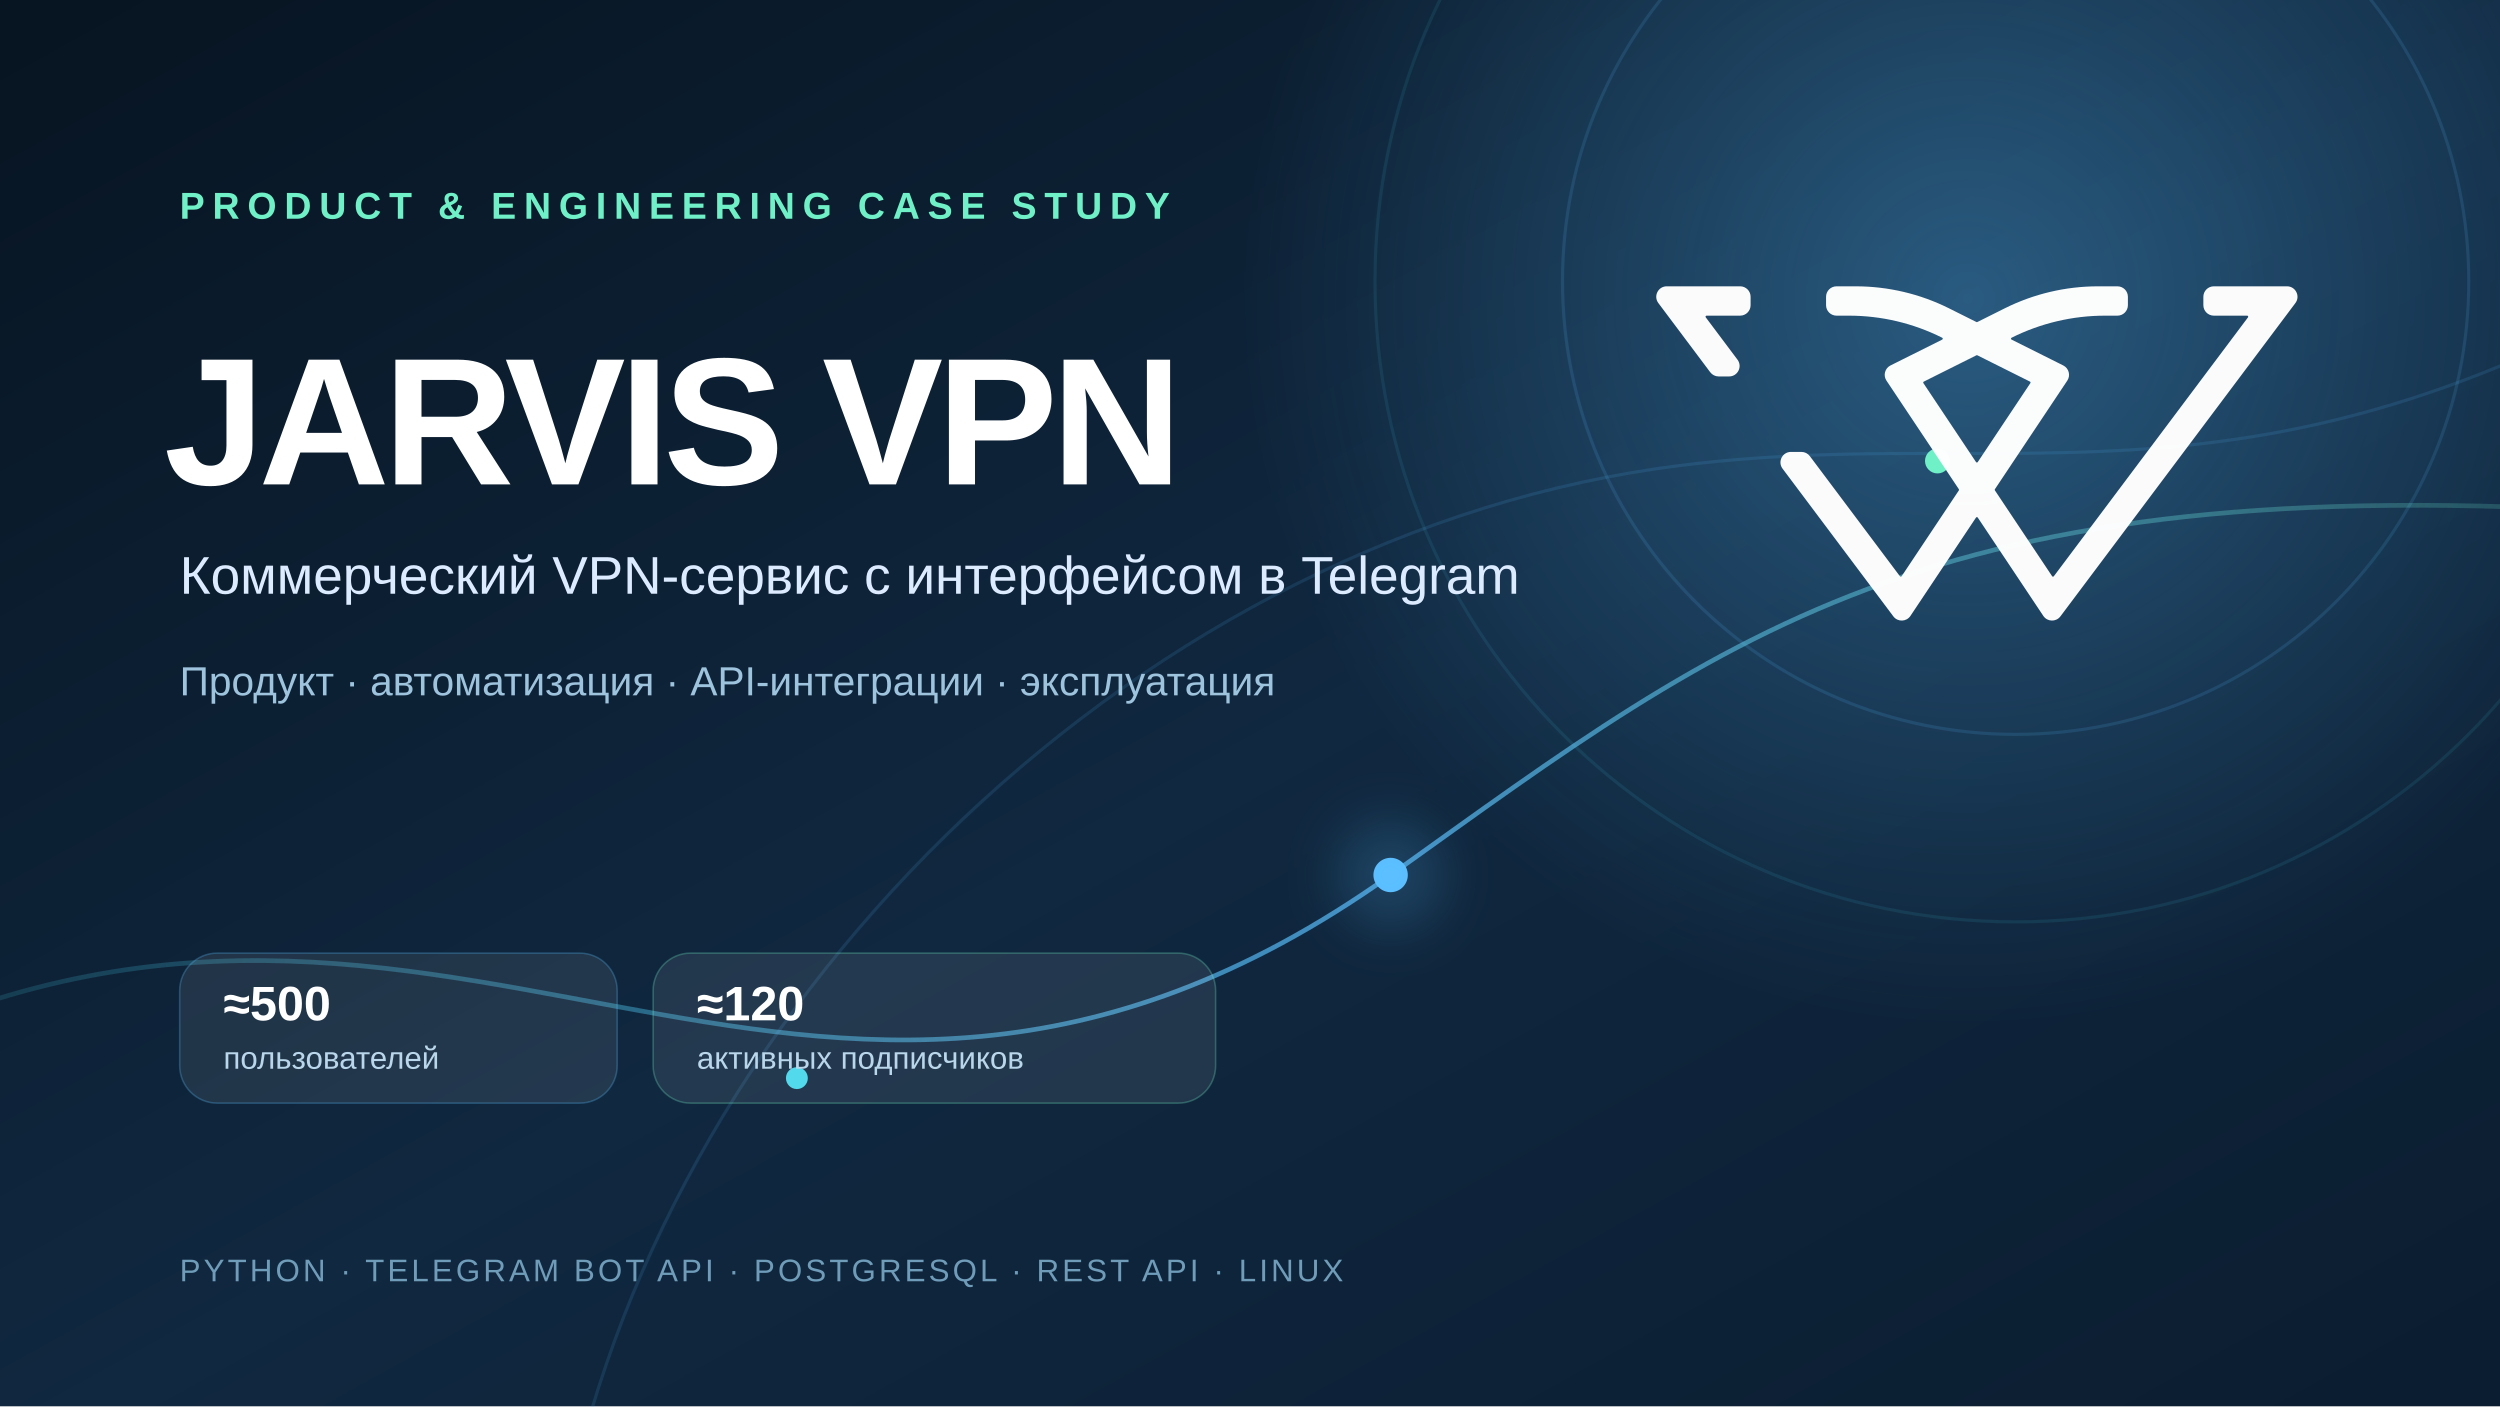
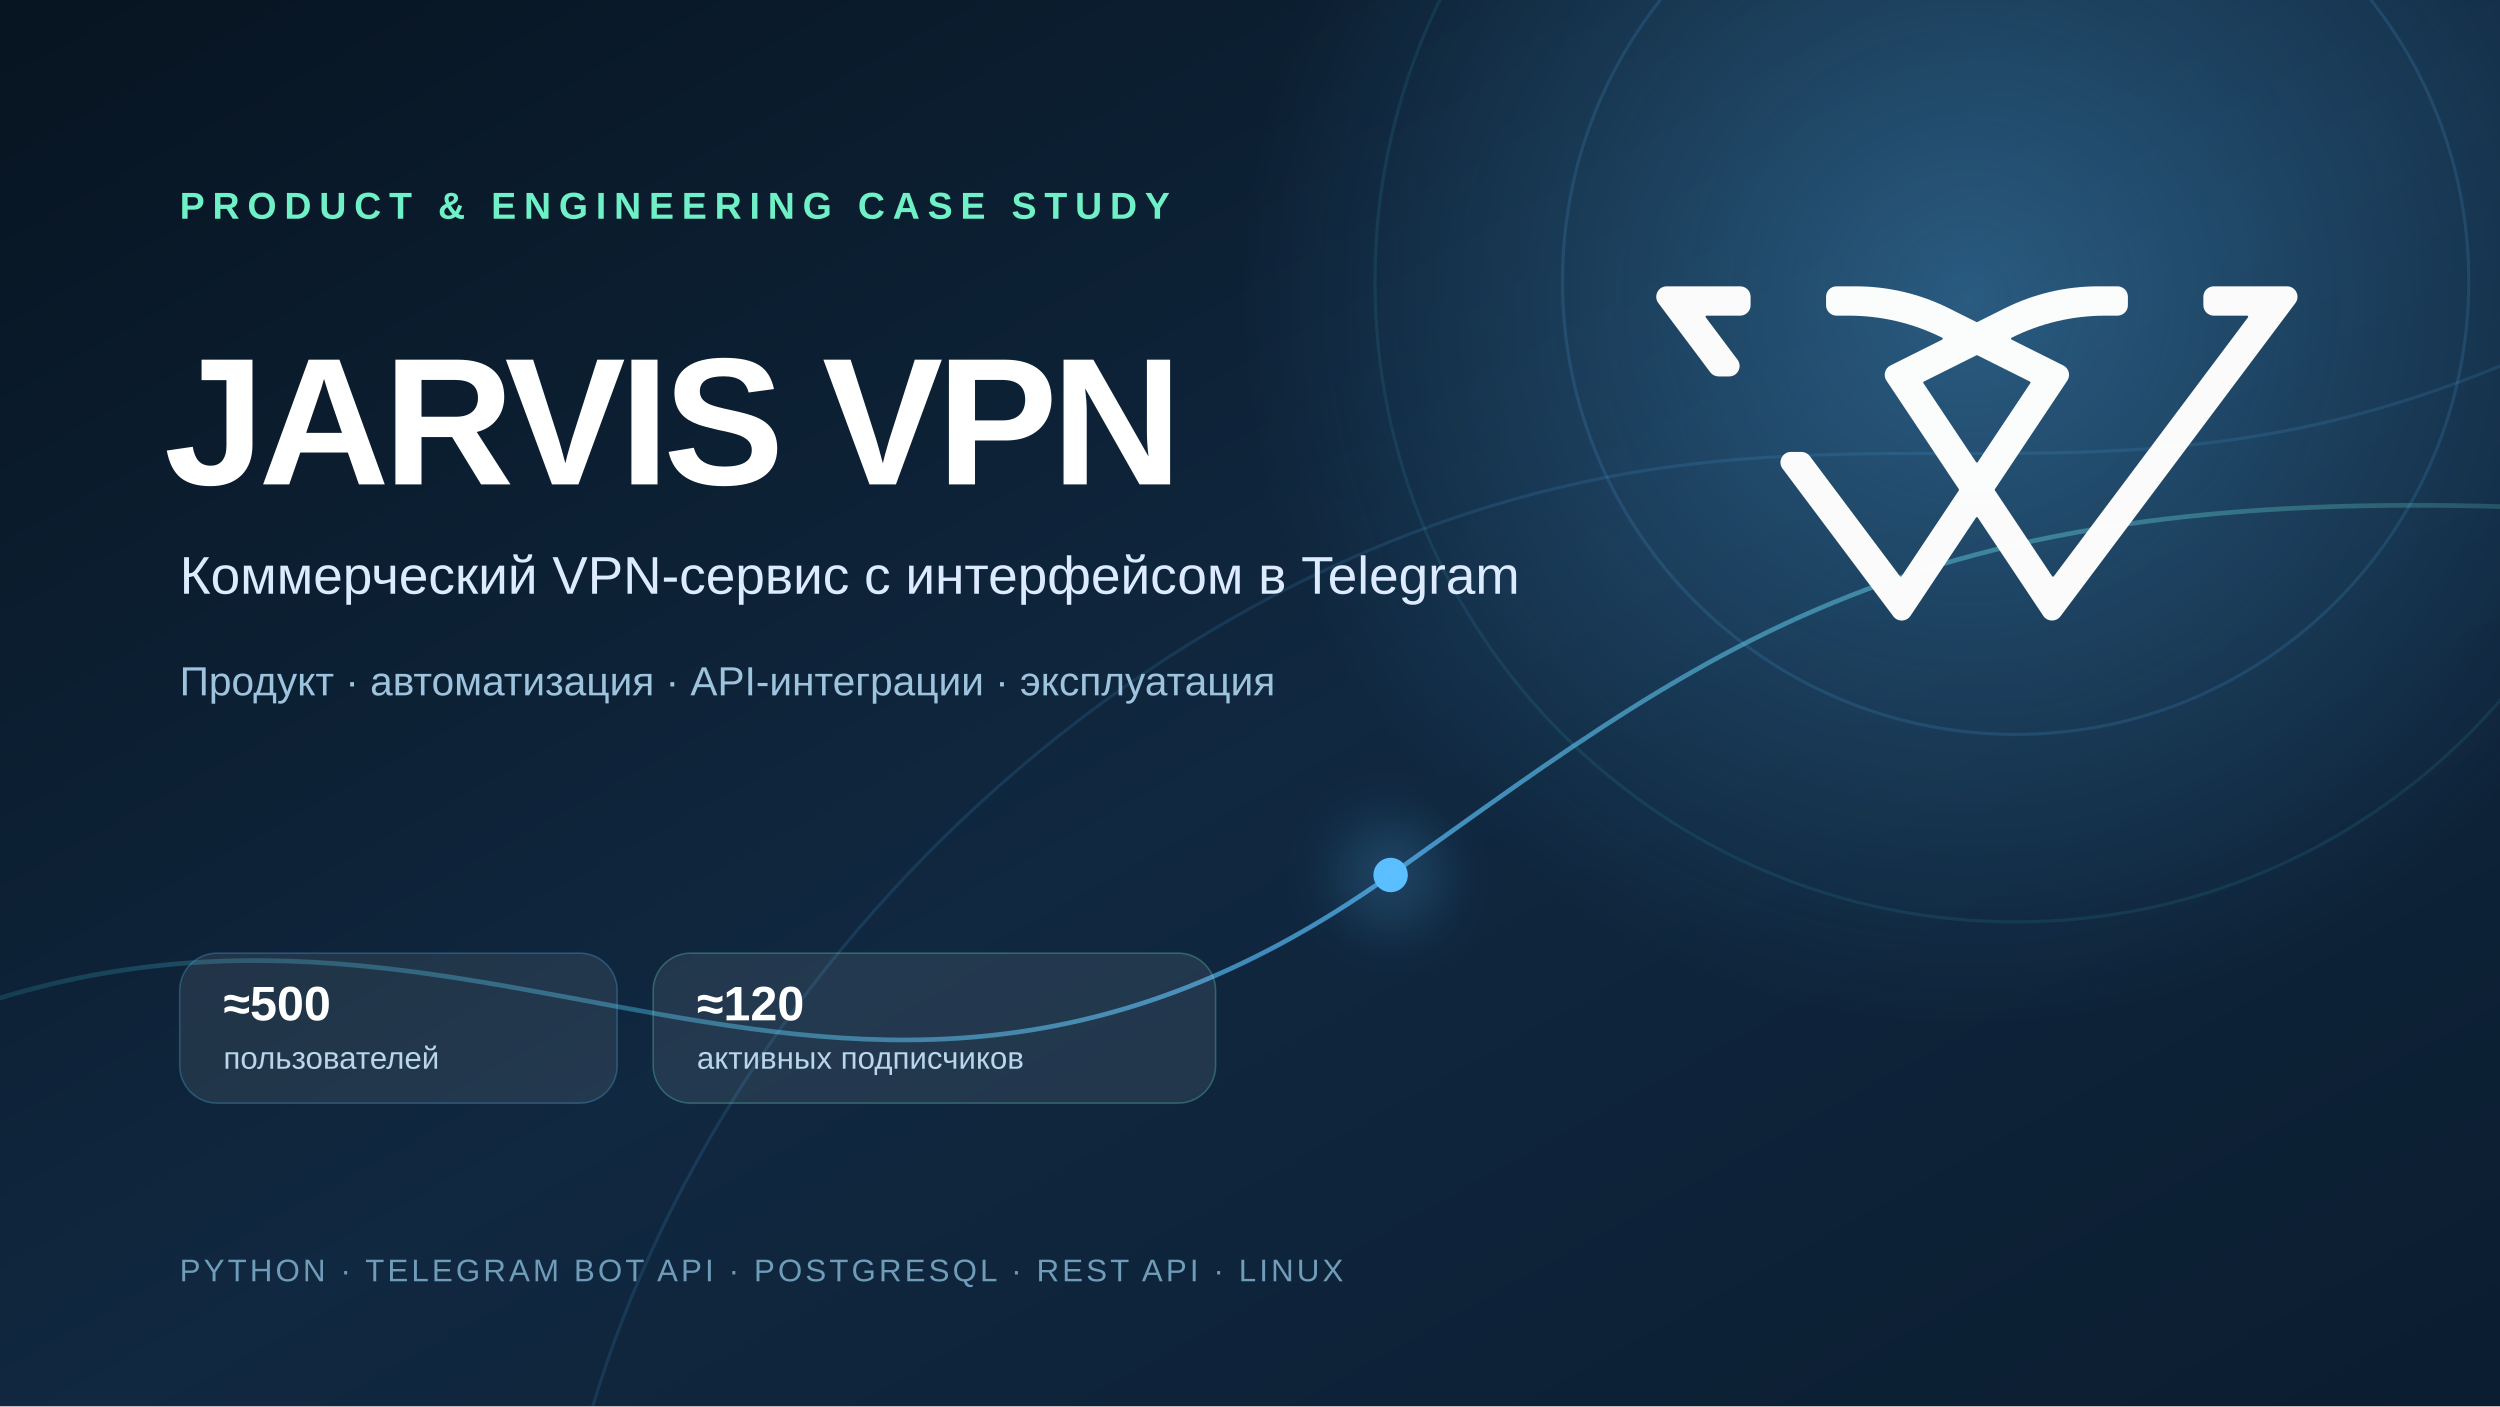
<svg xmlns="http://www.w3.org/2000/svg" width="1600" height="900" viewBox="0 0 1600 900" role="img" aria-labelledby="title desc">
  <defs>
    <linearGradient id="background" x1="0" y1="0" x2="1" y2="1">
      <stop offset="0" stop-color="#071421" />
      <stop offset="0.52" stop-color="#102840" />
      <stop offset="1" stop-color="#0b1d30" />
    </linearGradient>
    <radialGradient id="glow" cx="50%" cy="50%" r="50%">
      <stop offset="0" stop-color="#5bbfff" stop-opacity="0.34" />
      <stop offset="1" stop-color="#5bbfff" stop-opacity="0" />
    </radialGradient>
    <linearGradient id="line" x1="0" y1="0" x2="1" y2="0">
      <stop offset="0" stop-color="#43d6e9" stop-opacity="0.08" />
      <stop offset="0.55" stop-color="#5bbfff" stop-opacity="0.7" />
      <stop offset="1" stop-color="#70f0c6" stop-opacity="0.12" />
    </linearGradient>
    <filter id="soft-glow" x="-80%" y="-80%" width="260%" height="260%">
      <feGaussianBlur stdDeviation="16" />
    </filter>
  </defs>
  <rect width="1600" height="900" fill="url(#background)" />
  <circle cx="1260" cy="190" r="470" fill="url(#glow)" />
  <circle cx="1290" cy="180" r="290" fill="none" stroke="#5bbfff" stroke-opacity="0.14" stroke-width="2" />
  <circle cx="1290" cy="180" r="410" fill="none" stroke="#43d6e9" stroke-opacity="0.1" stroke-width="2" />
  <path d="M-120 690 C280 470 510 830 890 560 C1110 403 1240 295 1710 330" fill="none" stroke="url(#line)" stroke-width="3" />
  <path d="M360 980 C420 650 720 350 1060 300 C1280 268 1430 340 1710 180" fill="none" stroke="#5bbfff" stroke-opacity="0.13" stroke-width="2" />
  <circle cx="890" cy="560" r="11" fill="#5bbfff" />
  <circle cx="890" cy="560" r="35" fill="#5bbfff" opacity="0.18" filter="url(#soft-glow)" />
-   <circle cx="1240" cy="295" r="8" fill="#70f0c6" />
-   <circle cx="510" cy="690" r="7" fill="#43d6e9" />
  <g transform="translate(1060 85) scale(.38)" fill="#fff" opacity="0.98">
    <path d="M141.25,258.52H17.68c-14.54,0-22.84,16.6-14.12,28.24l87.38,116.51c3.33,4.44,8.56,7.06,14.12,7.06h17.66c14.54,0,22.84-16.6,14.12-28.24l-53.48-71.31c-.88-1.17-.04-2.84,1.42-2.84h56.47c9.75,0,17.65-7.9,17.65-17.65v-14.13c0-9.75-7.9-17.65-17.65-17.65ZM921.45,276.17v14.13c0,9.75,7.9,17.65,17.65,17.65h56.12c1.46,0,2.29,1.67,1.42,2.84l-327.04,436.04c-.73.98-2.21.94-2.89-.08l-96.36-144.53c-.4-.6-.4-1.37,0-1.97l121.93-182.87c5.89-8.83,2.7-20.83-6.79-25.57l-87.05-43.52c-1.31-.65-1.31-2.52,0-3.17 48.86-24.44,102.74-37.16,157.38-37.16h20.9c9.75,0,17.65-7.9,17.65-17.65v-14.13c0-9.75-7.9-17.65-17.65-17.65h-32.57c-54.63,0-108.51,12.72-157.37,37.15l-45.98,22.99c-.5.25-1.09.25-1.59,0l-45.98-22.99c-48.86-24.43-102.74-37.15-157.37-37.15h-32.22c-9.75,0-17.65,7.9-17.65,17.65v14.13c0,9.75,7.9,17.65,17.65,17.65h20.98c54.35,0,107.95,12.65,156.56,36.96l.4.2c1.31.65,1.31,2.52,0,3.17l-87.06,43.52c-9.5,4.75-12.68,16.74-6.79,25.58l121.93,182.87c.4.6.4,1.37,0,1.97l-96.36,144.53c-.68,1.02-2.16,1.06-2.89.08l-151.77-202.35c-3.33-4.44-8.56-7.06-14.12-7.06h-17.66c-14.54,0-22.84,16.6-14.12,28.24l186.57,248.76c7.31,9.74,22.05,9.33,28.8-.8l110.42-165.62c.7-1.05,2.25-1.05,2.95,0l110.42,165.62c6.75,10.13,21.5,10.54,28.8.8l395.74-527.66c8.73-11.63.42-28.24-14.12-28.24h-123.22c-9.75,0-17.65,7.9-17.65,17.65ZM450.61,419.01l88.6-44.3c.5-.25,1.09-.25,1.59,0l88.6,44.3c.95.48,1.27,1.68.68,2.57l-88.6,132.9c-.7,1.05-2.25,1.05-2.95,0l-88.6-132.9c-.59-.89-.27-2.09.68-2.57Z" />
  </g>
  <g font-family="-apple-system, BlinkMacSystemFont, 'Segoe UI', Arial, sans-serif">
    <text x="115" y="140" fill="#70f0c6" font-size="24" font-weight="700" letter-spacing="5">PRODUCT &amp; ENGINEERING CASE STUDY</text>
    <text x="105" y="310" fill="#ffffff" font-size="116" font-weight="760" letter-spacing="-4">JARVIS VPN</text>
    <text x="115" y="380" fill="#dcebff" font-size="34" font-weight="430">Коммерческий VPN-сервис с интерфейсом в Telegram</text>
    <text x="115" y="445" fill="#9ec3dd" font-size="26">Продукт · автоматизация · API-интеграции · эксплуатация</text>
    <g transform="translate(115 610)">
      <rect width="280" height="96" rx="24" fill="#ffffff" fill-opacity="0.08" stroke="#5bbfff" stroke-opacity="0.28" />
      <text x="28" y="43" fill="#ffffff" font-size="31" font-weight="700">≈500</text>
      <text x="28" y="74" fill="#b9d6ea" font-size="20">пользователей</text>
    </g>
    <g transform="translate(418 610)">
      <rect width="360" height="96" rx="24" fill="#ffffff" fill-opacity="0.08" stroke="#70f0c6" stroke-opacity="0.28" />
      <text x="28" y="43" fill="#ffffff" font-size="31" font-weight="700">≈120</text>
      <text x="28" y="74" fill="#b9d6ea" font-size="20">активных подписчиков</text>
    </g>
    <text x="115" y="820" fill="#6f9cb9" font-size="20" letter-spacing="2">PYTHON · TELEGRAM BOT API · POSTGRESQL · REST API · LINUX</text>
  </g>
</svg>
